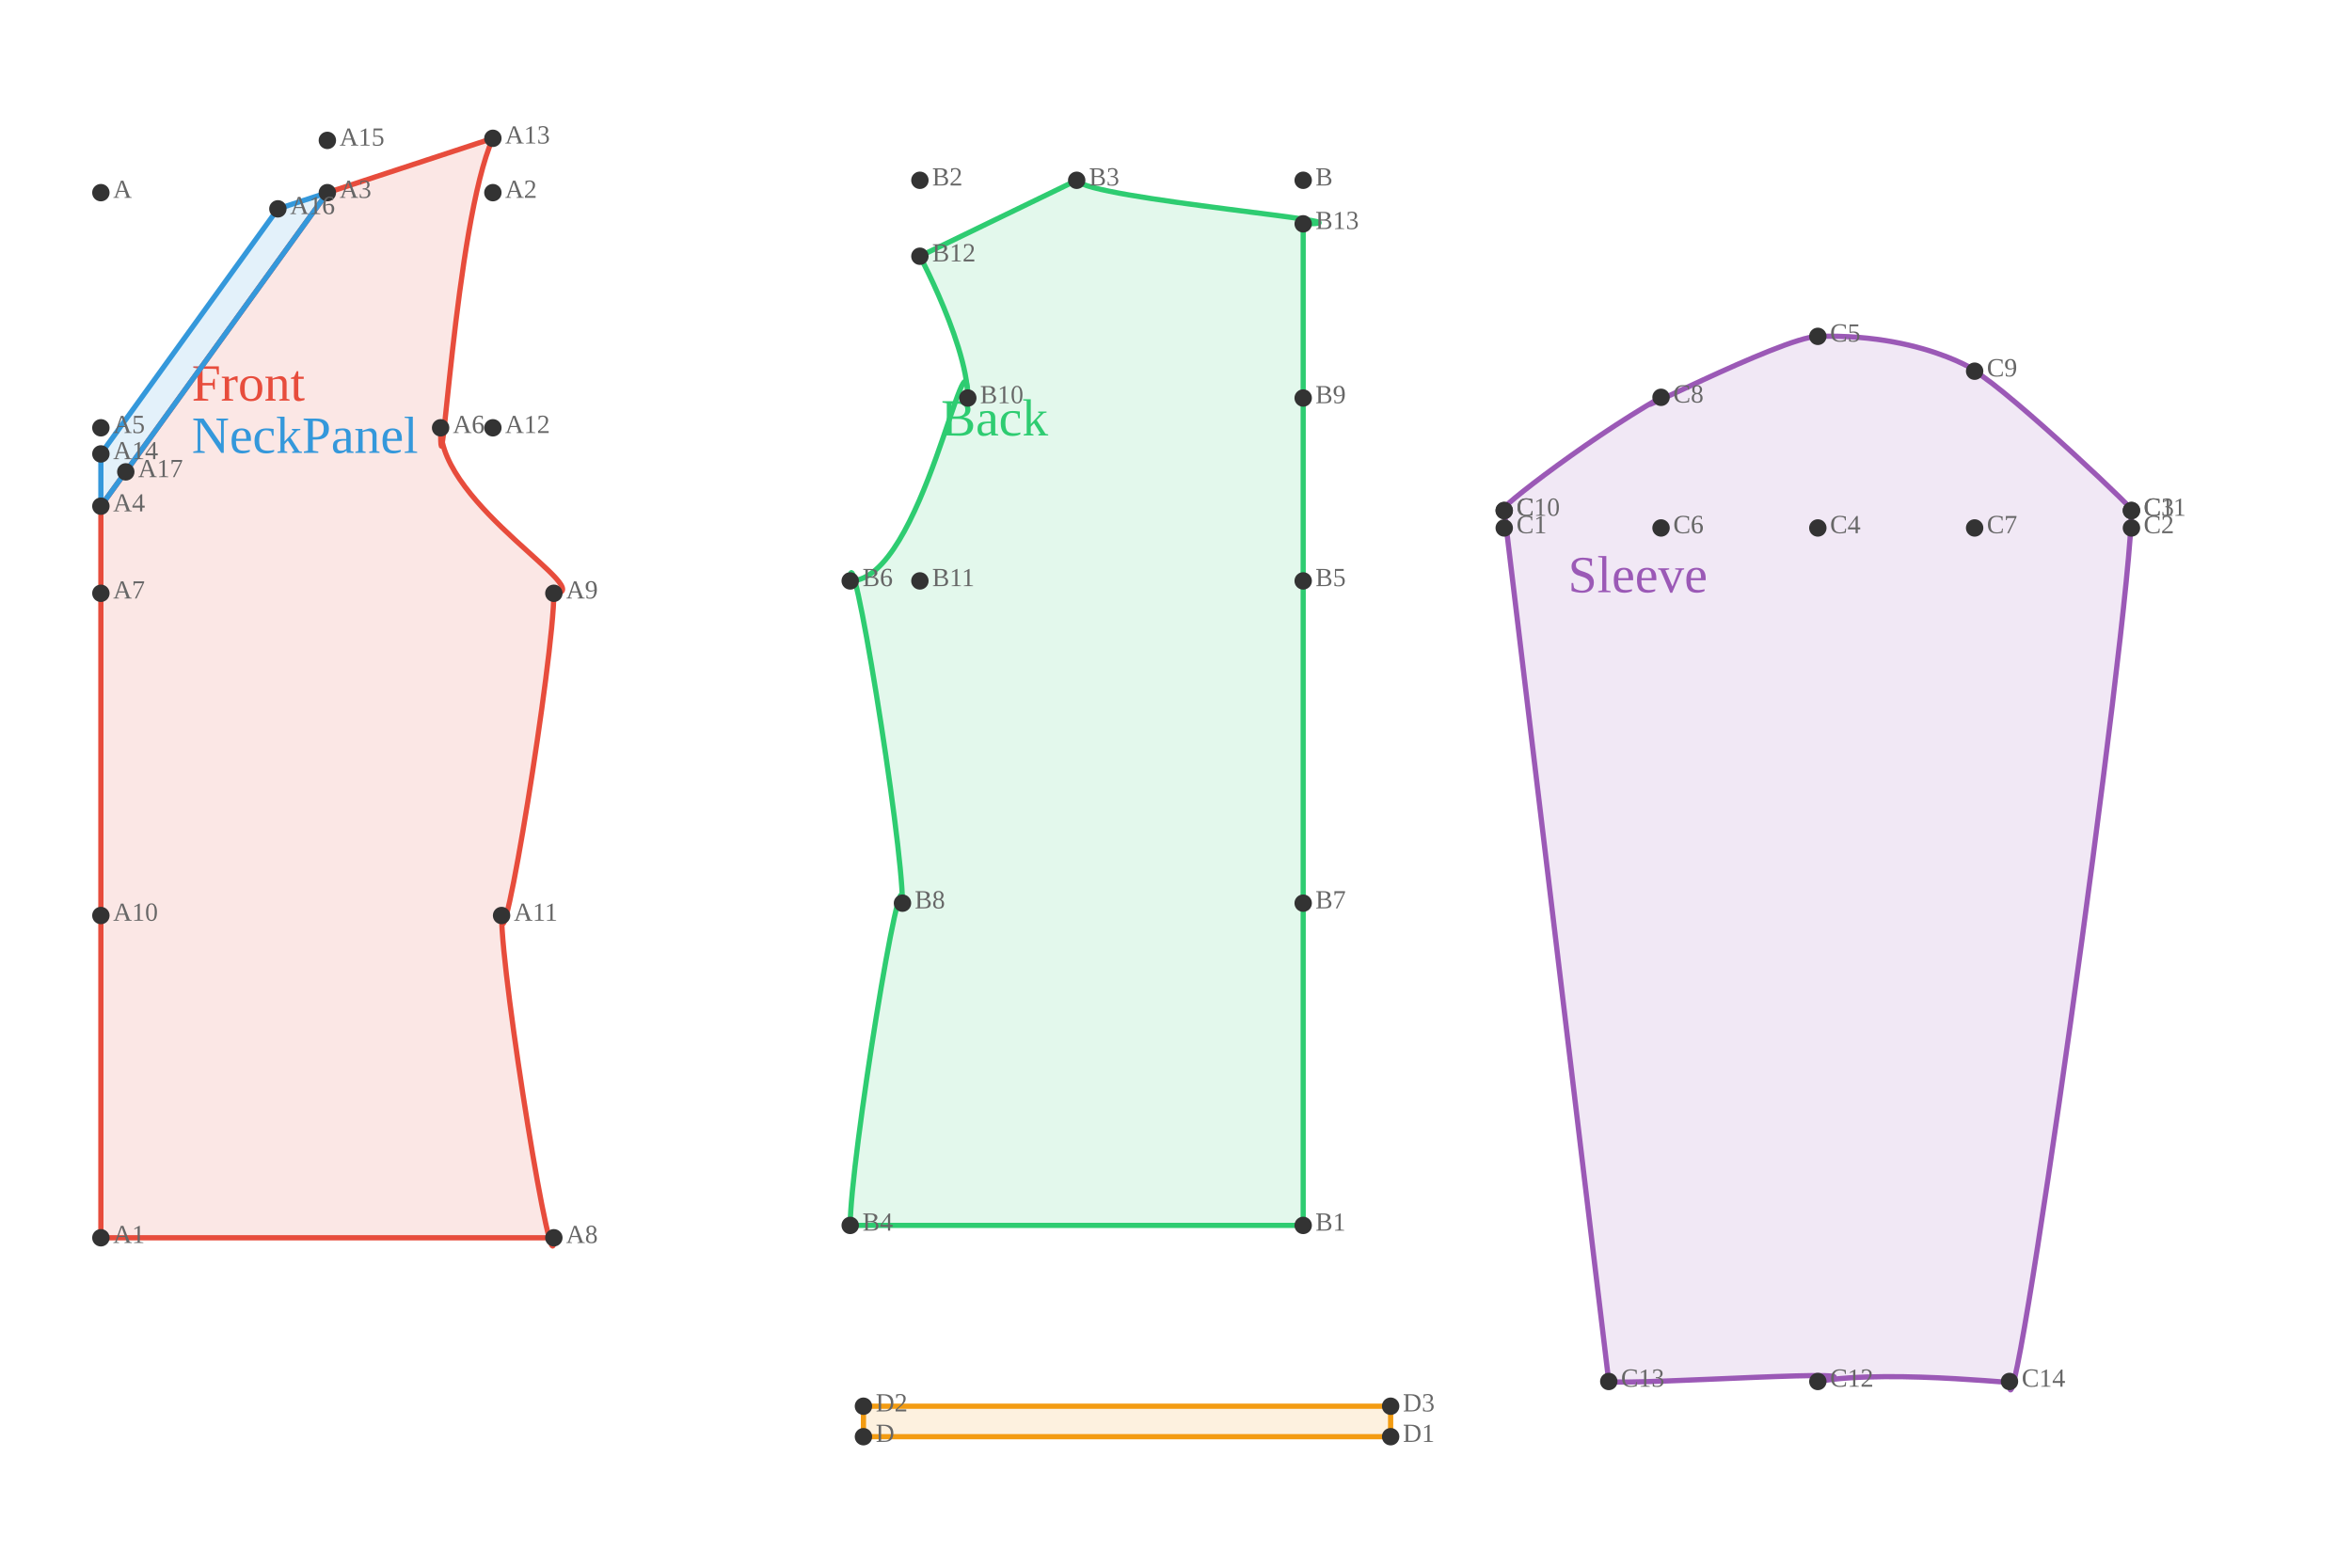
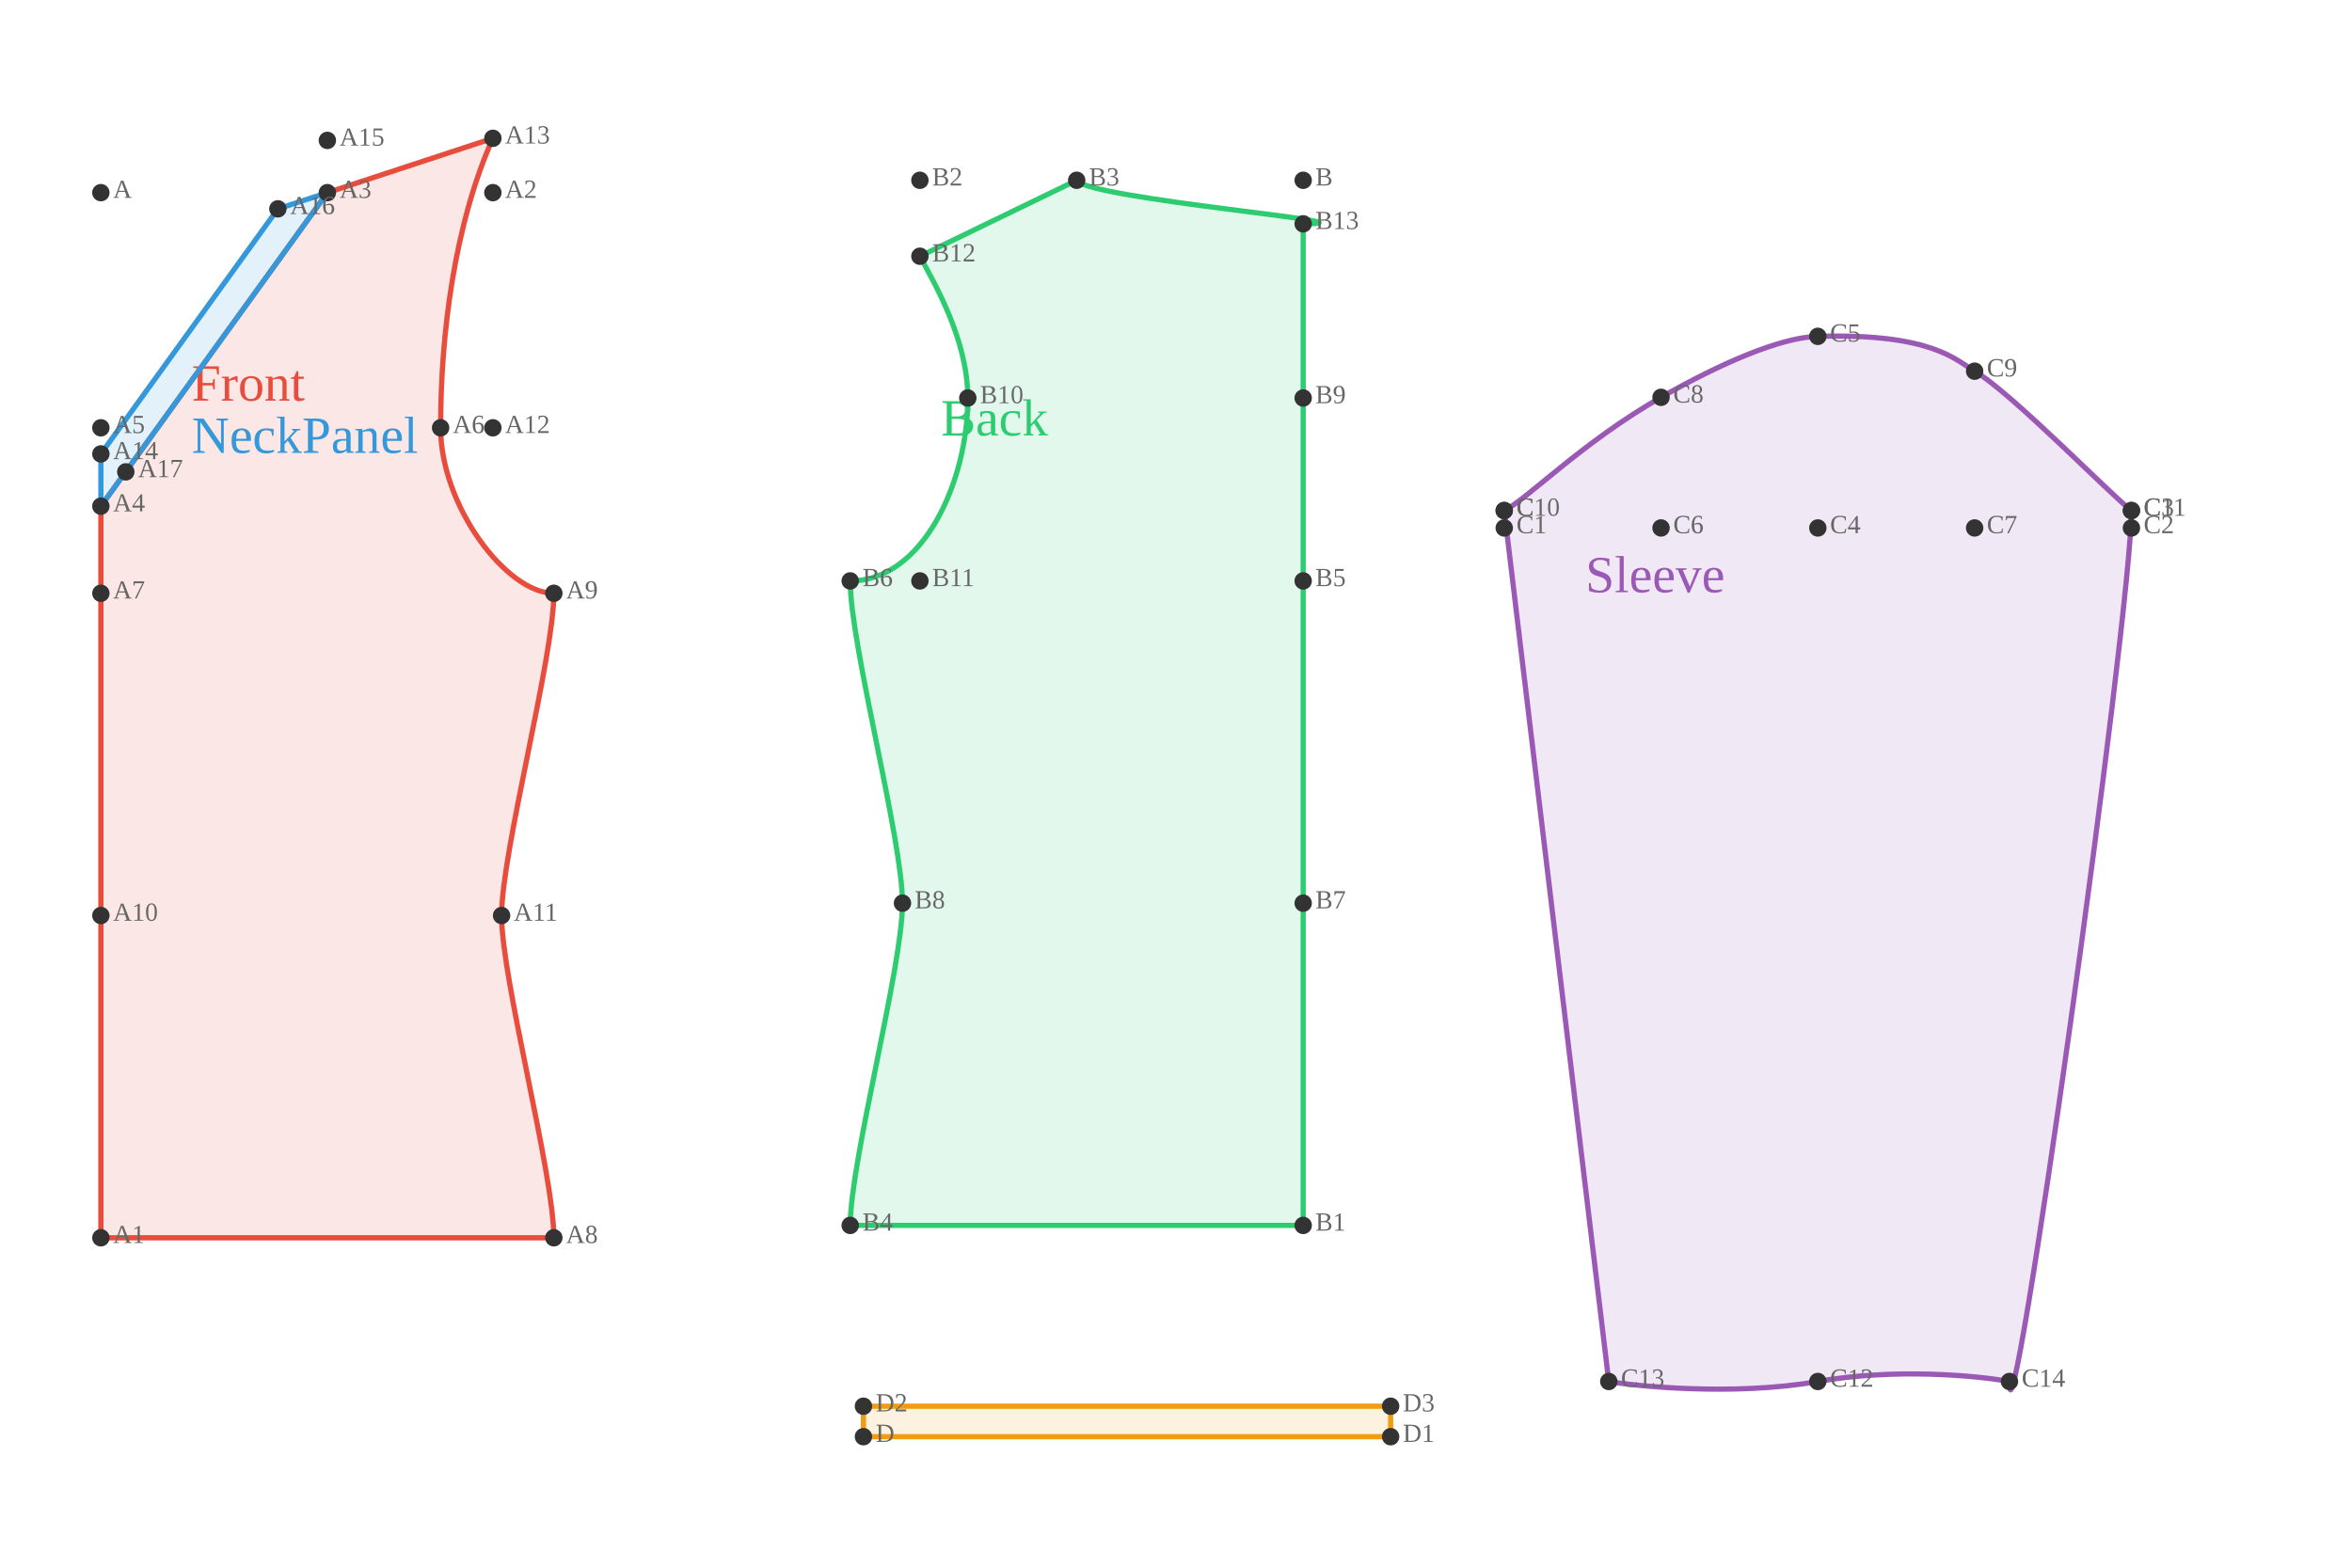
<svg xmlns="http://www.w3.org/2000/svg" viewBox="-5 -10 135 90" width="1000">
-   <path d="M 0.79 19.06 L 13.79 1.06 L 23.29 -2.06 C 21.11 2.81 20.29 20.01 20.29 14.56 C 20.29 19.05 29.51 24.06 26.79 24.06 C 26.79 27.72 23.79 46.22 23.79 42.56 C 23.79 46.22 26.79 64.72 26.79 61.06 L 0.79 61.06 L 0.79 19.06" fill="#e74c3c22" stroke="#e74c3c" stroke-width="0.3" />
+   <path d="M 0.79 19.06 L 13.79 1.06 L 23.29 -2.06 C 21.11 2.81 20.29 9.11 20.29 14.56 C 20.29 19.05 24.08 24.06 26.79 24.06 C 26.79 27.72 23.79 38.90 23.79 42.56 C 23.79 46.22 26.79 57.40 26.79 61.06 L 0.79 61.06 L 0.79 19.06" fill="#e74c3c22" stroke="#e74c3c" stroke-width="0.3" />
  <text x="6" y="13" font-size="3" fill="#e74c3c">Front</text>
  <path d="M 10.95 1.99 L 13.79 1.06 L 0.79 19.06 L 0.79 16.06 L 10.95 1.99" fill="#3498db22" stroke="#3498db" stroke-width="0.3" />
  <text x="6" y="16" font-size="3" fill="#3498db">NeckPanel</text>
-   <path d="M 69.80 60.35 L 43.80 60.35 C 43.80 56.69 46.80 38.19 46.80 41.85 C 46.80 38.19 43.80 19.69 43.80 23.35 C 47.95 23.35 50.55 7.97 50.55 12.85 C 50.55 9.49 46.99 3.19 47.80 4.71 L 56.80 0.35 C 57.42 1.42 74.86 2.85 69.80 2.85 L 69.80 60.35" fill="#2ecc7122" stroke="#2ecc71" stroke-width="0.3" />
+   <path d="M 69.80 60.35 L 43.80 60.35 C 43.80 56.69 46.80 45.51 46.80 41.85 C 46.80 38.19 43.80 27.01 43.80 23.35 C 47.95 23.35 50.55 17.72 50.55 12.85 C 50.55 9.49 48.61 6.22 47.80 4.71 L 56.80 0.35 C 57.42 1.42 74.86 2.85 69.80 2.85 L 69.80 60.35" fill="#2ecc7122" stroke="#2ecc71" stroke-width="0.3" />
  <text x="49" y="15" font-size="3" fill="#2ecc71">Back</text>
-   <path d="M 81.34 19.31 C 80.06 19.92 85.80 15.40 90.34 12.81 C 86.97 14.73 97.21 9.36 99.34 9.31 C 105.91 9.12 109.40 11.92 108.34 11.31 C 110.40 12.49 118.37 20.05 117.34 19.31 C 117.34 25.22 110.34 75.22 110.34 69.31 C 112.29 69.65 103.70 68.54 99.34 69.31 C 104.23 68.44 88.70 69.55 87.34 69.31 L 81.34 19.31 Z" fill="#9b59b622" stroke="#9b59b6" stroke-width="0.3" />
-   <text x="85" y="24" font-size="3" fill="#9b59b6">Sleeve</text>
+   <path d="M 81.34 19.31 C 82.63 18.69 85.80 15.40 90.34 12.81 C 93.72 10.88 97.21 9.36 99.34 9.31 C 105.91 9.12 107.28 10.69 108.34 11.31 C 110.40 12.49 116.31 18.56 117.34 19.31 C 117.34 25.22 110.34 75.22 110.34 69.31 C 108.39 68.96 103.70 68.54 99.34 69.31 C 94.46 70.17 88.70 69.55 87.34 69.31 L 81.34 19.31 Z" fill="#9b59b622" stroke="#9b59b6" stroke-width="0.3" />
+   <text x="86" y="24" font-size="3" fill="#9b59b6">Sleeve</text>
  <path d="M 44.56 70.73 L 74.82 70.73 L 74.82 72.48 L 44.56 72.48 L 44.56 70.73 Z" fill="#f39c1222" stroke="#f39c12" stroke-width="0.3" />
  <text x="50" y="86" font-size="3" fill="#f39c12">Neckband</text>
  <circle cx="0.79" cy="1.06" r="0.5" fill="#333" />
  <text x="1.49" y="1.36" font-size="1.5" fill="#666">A</text>
  <circle cx="0.79" cy="61.06" r="0.5" fill="#333" />
  <text x="1.49" y="61.36" font-size="1.5" fill="#666">A1</text>
  <circle cx="23.29" cy="1.06" r="0.5" fill="#333" />
  <text x="23.99" y="1.36" font-size="1.5" fill="#666">A2</text>
  <circle cx="13.79" cy="1.06" r="0.5" fill="#333" />
  <text x="14.49" y="1.36" font-size="1.5" fill="#666">A3</text>
  <circle cx="0.79" cy="19.06" r="0.5" fill="#333" />
  <text x="1.49" y="19.36" font-size="1.5" fill="#666">A4</text>
  <circle cx="0.79" cy="14.56" r="0.5" fill="#333" />
  <text x="1.49" y="14.86" font-size="1.5" fill="#666">A5</text>
  <circle cx="20.29" cy="14.56" r="0.5" fill="#333" />
  <text x="20.99" y="14.86" font-size="1.5" fill="#666">A6</text>
  <circle cx="0.79" cy="24.06" r="0.5" fill="#333" />
  <text x="1.49" y="24.36" font-size="1.5" fill="#666">A7</text>
  <circle cx="26.79" cy="61.06" r="0.5" fill="#333" />
  <text x="27.49" y="61.36" font-size="1.5" fill="#666">A8</text>
  <circle cx="26.79" cy="24.06" r="0.5" fill="#333" />
  <text x="27.49" y="24.36" font-size="1.5" fill="#666">A9</text>
  <circle cx="0.79" cy="42.56" r="0.5" fill="#333" />
  <text x="1.49" y="42.86" font-size="1.5" fill="#666">A10</text>
  <circle cx="23.79" cy="42.56" r="0.5" fill="#333" />
  <text x="24.49" y="42.86" font-size="1.5" fill="#666">A11</text>
  <circle cx="23.29" cy="14.56" r="0.5" fill="#333" />
  <text x="23.99" y="14.86" font-size="1.5" fill="#666">A12</text>
  <circle cx="23.29" cy="-2.06" r="0.5" fill="#333" />
  <text x="23.99" y="-1.76" font-size="1.5" fill="#666">A13</text>
  <circle cx="0.79" cy="16.06" r="0.5" fill="#333" />
  <text x="1.49" y="16.36" font-size="1.5" fill="#666">A14</text>
  <circle cx="13.79" cy="-1.94" r="0.5" fill="#333" />
  <text x="14.49" y="-1.64" font-size="1.5" fill="#666">A15</text>
  <circle cx="10.95" cy="1.99" r="0.5" fill="#333" />
  <text x="11.65" y="2.29" font-size="1.5" fill="#666">A16</text>
  <circle cx="2.22" cy="17.09" r="0.5" fill="#333" />
  <text x="2.92" y="17.39" font-size="1.5" fill="#666">A17</text>
  <circle cx="69.80" cy="0.35" r="0.5" fill="#333" />
  <text x="70.50" y="0.65" font-size="1.5" fill="#666">B</text>
  <circle cx="69.80" cy="60.35" r="0.5" fill="#333" />
  <text x="70.50" y="60.65" font-size="1.5" fill="#666">B1</text>
  <circle cx="47.80" cy="0.35" r="0.5" fill="#333" />
  <text x="48.50" y="0.65" font-size="1.5" fill="#666">B2</text>
  <circle cx="56.80" cy="0.35" r="0.5" fill="#333" />
  <text x="57.50" y="0.65" font-size="1.5" fill="#666">B3</text>
  <circle cx="43.80" cy="60.35" r="0.5" fill="#333" />
  <text x="44.50" y="60.65" font-size="1.5" fill="#666">B4</text>
  <circle cx="69.80" cy="23.35" r="0.5" fill="#333" />
  <text x="70.50" y="23.65" font-size="1.5" fill="#666">B5</text>
  <circle cx="43.80" cy="23.35" r="0.5" fill="#333" />
  <text x="44.50" y="23.65" font-size="1.5" fill="#666">B6</text>
  <circle cx="69.80" cy="41.85" r="0.5" fill="#333" />
  <text x="70.50" y="42.15" font-size="1.5" fill="#666">B7</text>
  <circle cx="46.80" cy="41.85" r="0.5" fill="#333" />
  <text x="47.50" y="42.15" font-size="1.5" fill="#666">B8</text>
  <circle cx="69.80" cy="12.85" r="0.5" fill="#333" />
  <text x="70.50" y="13.15" font-size="1.5" fill="#666">B9</text>
  <circle cx="50.55" cy="12.85" r="0.5" fill="#333" />
  <text x="51.25" y="13.15" font-size="1.5" fill="#666">B10</text>
  <circle cx="47.80" cy="23.35" r="0.5" fill="#333" />
  <text x="48.50" y="23.65" font-size="1.5" fill="#666">B11</text>
  <circle cx="47.80" cy="4.71" r="0.5" fill="#333" />
  <text x="48.50" y="5.01" font-size="1.5" fill="#666">B12</text>
  <circle cx="69.80" cy="2.85" r="0.5" fill="#333" />
  <text x="70.50" y="3.15" font-size="1.5" fill="#666">B13</text>
  <circle cx="81.34" cy="19.31" r="0.5" fill="#333" />
  <text x="82.04" y="19.61" font-size="1.5" fill="#666">C</text>
  <circle cx="81.34" cy="20.31" r="0.5" fill="#333" />
  <text x="82.04" y="20.61" font-size="1.5" fill="#666">C1</text>
  <circle cx="117.34" cy="20.31" r="0.5" fill="#333" />
  <text x="118.04" y="20.61" font-size="1.5" fill="#666">C2</text>
  <circle cx="117.34" cy="19.31" r="0.5" fill="#333" />
  <text x="118.04" y="19.61" font-size="1.5" fill="#666">C3</text>
  <circle cx="99.34" cy="20.31" r="0.5" fill="#333" />
  <text x="100.04" y="20.61" font-size="1.5" fill="#666">C4</text>
  <circle cx="99.34" cy="9.31" r="0.5" fill="#333" />
  <text x="100.04" y="9.61" font-size="1.5" fill="#666">C5</text>
  <circle cx="90.34" cy="20.31" r="0.5" fill="#333" />
  <text x="91.04" y="20.61" font-size="1.5" fill="#666">C6</text>
  <circle cx="108.34" cy="20.31" r="0.5" fill="#333" />
  <text x="109.04" y="20.61" font-size="1.5" fill="#666">C7</text>
  <circle cx="90.34" cy="12.81" r="0.5" fill="#333" />
  <text x="91.04" y="13.11" font-size="1.5" fill="#666">C8</text>
  <circle cx="108.34" cy="11.31" r="0.5" fill="#333" />
  <text x="109.04" y="11.61" font-size="1.5" fill="#666">C9</text>
  <circle cx="99.34" cy="69.31" r="0.5" fill="#333" />
  <text x="100.04" y="69.61" font-size="1.5" fill="#666">C12</text>
  <circle cx="87.34" cy="69.31" r="0.5" fill="#333" />
  <text x="88.04" y="69.61" font-size="1.5" fill="#666">C13</text>
  <circle cx="110.34" cy="69.31" r="0.5" fill="#333" />
  <text x="111.04" y="69.61" font-size="1.5" fill="#666">C14</text>
  <circle cx="44.56" cy="72.48" r="0.5" fill="#333" />
  <text x="45.26" y="72.78" font-size="1.5" fill="#666">D</text>
  <circle cx="74.82" cy="72.48" r="0.5" fill="#333" />
  <text x="75.52" y="72.78" font-size="1.5" fill="#666">D1</text>
  <circle cx="44.56" cy="70.73" r="0.5" fill="#333" />
  <text x="45.26" y="71.03" font-size="1.5" fill="#666">D2</text>
  <circle cx="74.82" cy="70.73" r="0.5" fill="#333" />
  <text x="75.52" y="71.03" font-size="1.5" fill="#666">D3</text>
  <circle cx="81.34" cy="19.31" r="0.5" fill="#333" />
  <text x="82.04" y="19.61" font-size="1.5" fill="#666">C10</text>
  <circle cx="117.34" cy="19.31" r="0.5" fill="#333" />
  <text x="118.04" y="19.61" font-size="1.5" fill="#666">C11</text>
</svg>
